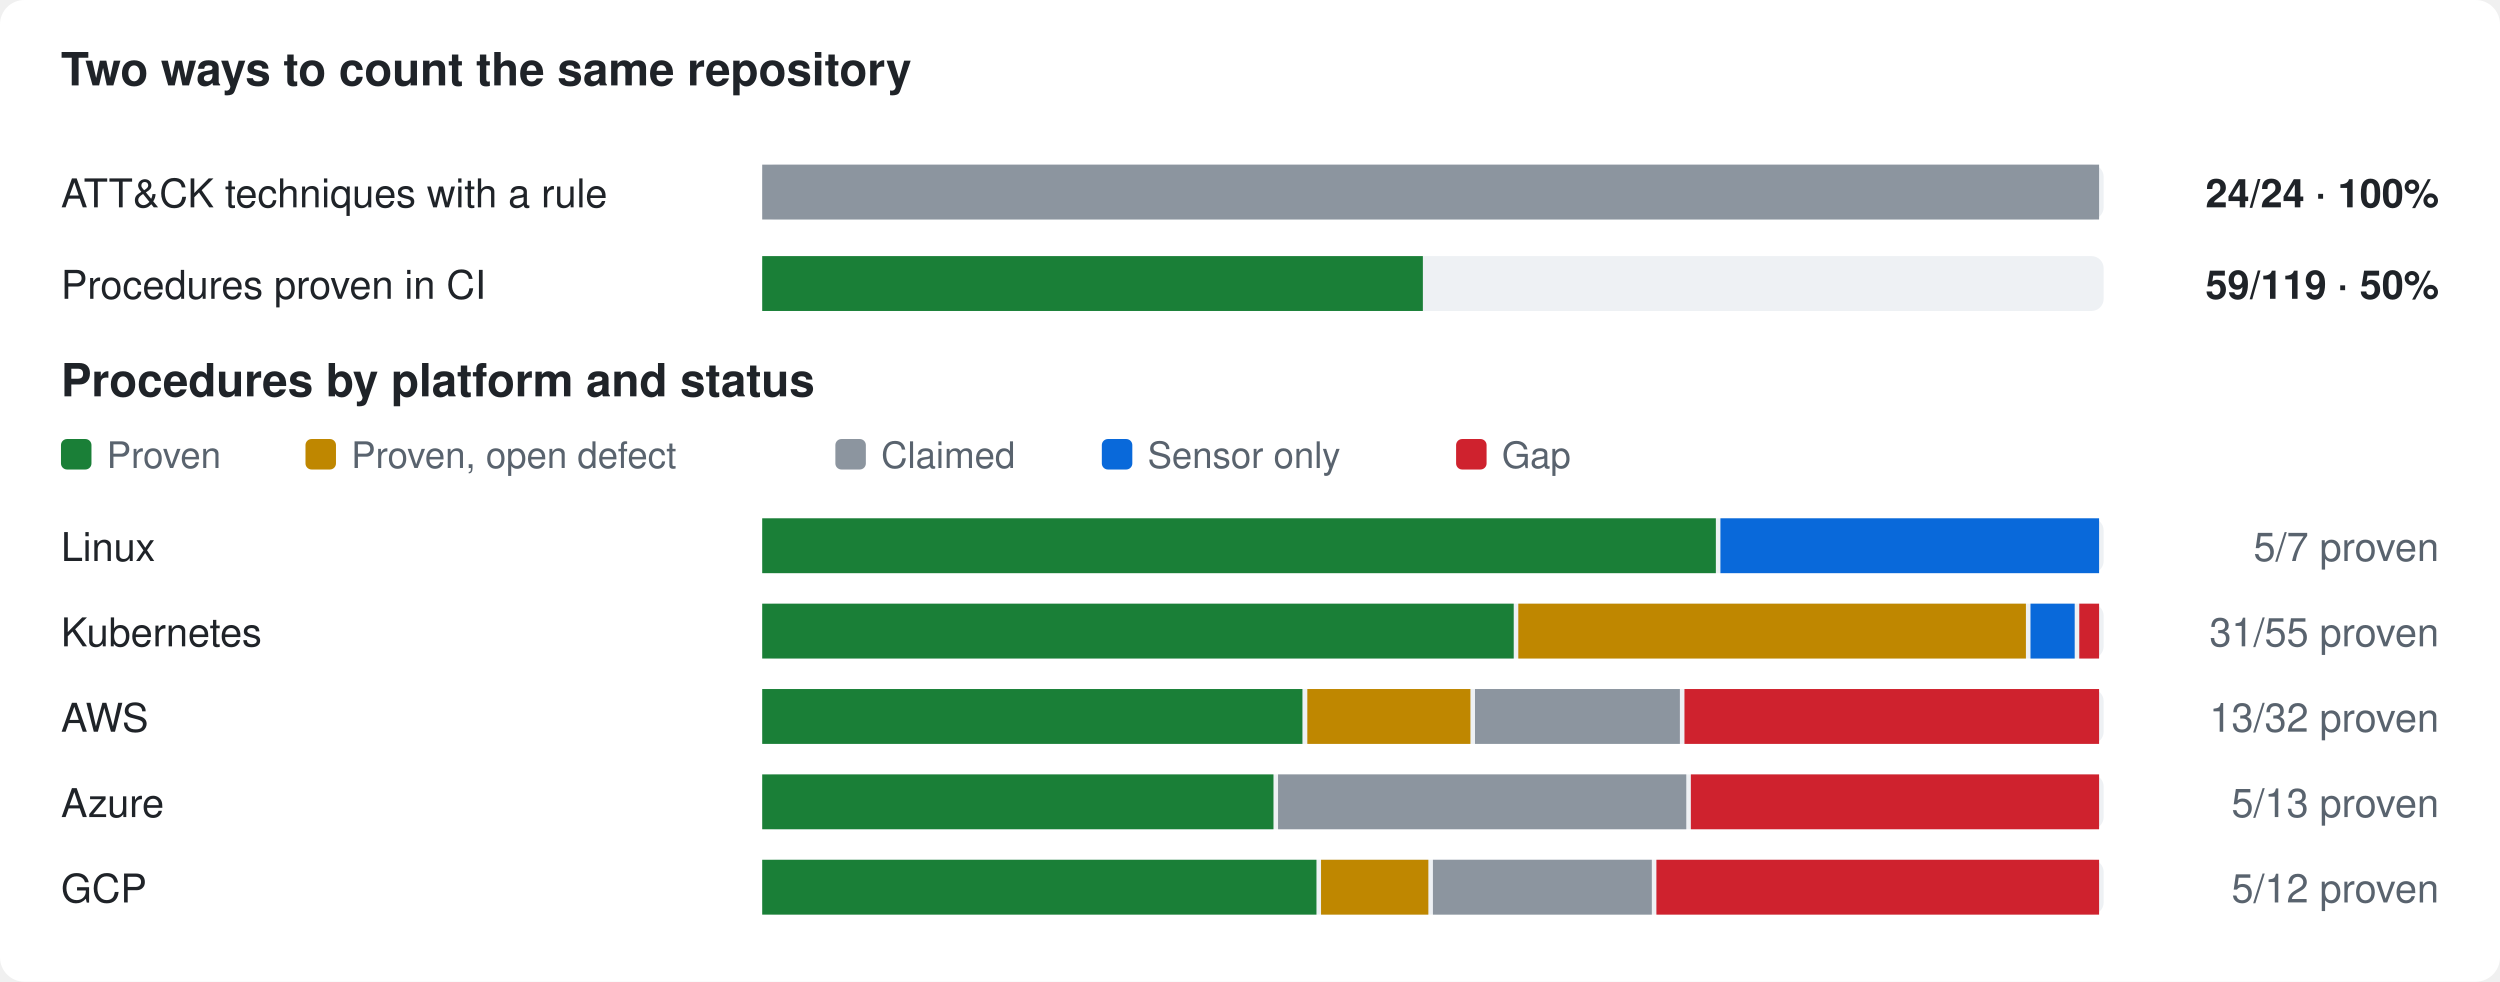
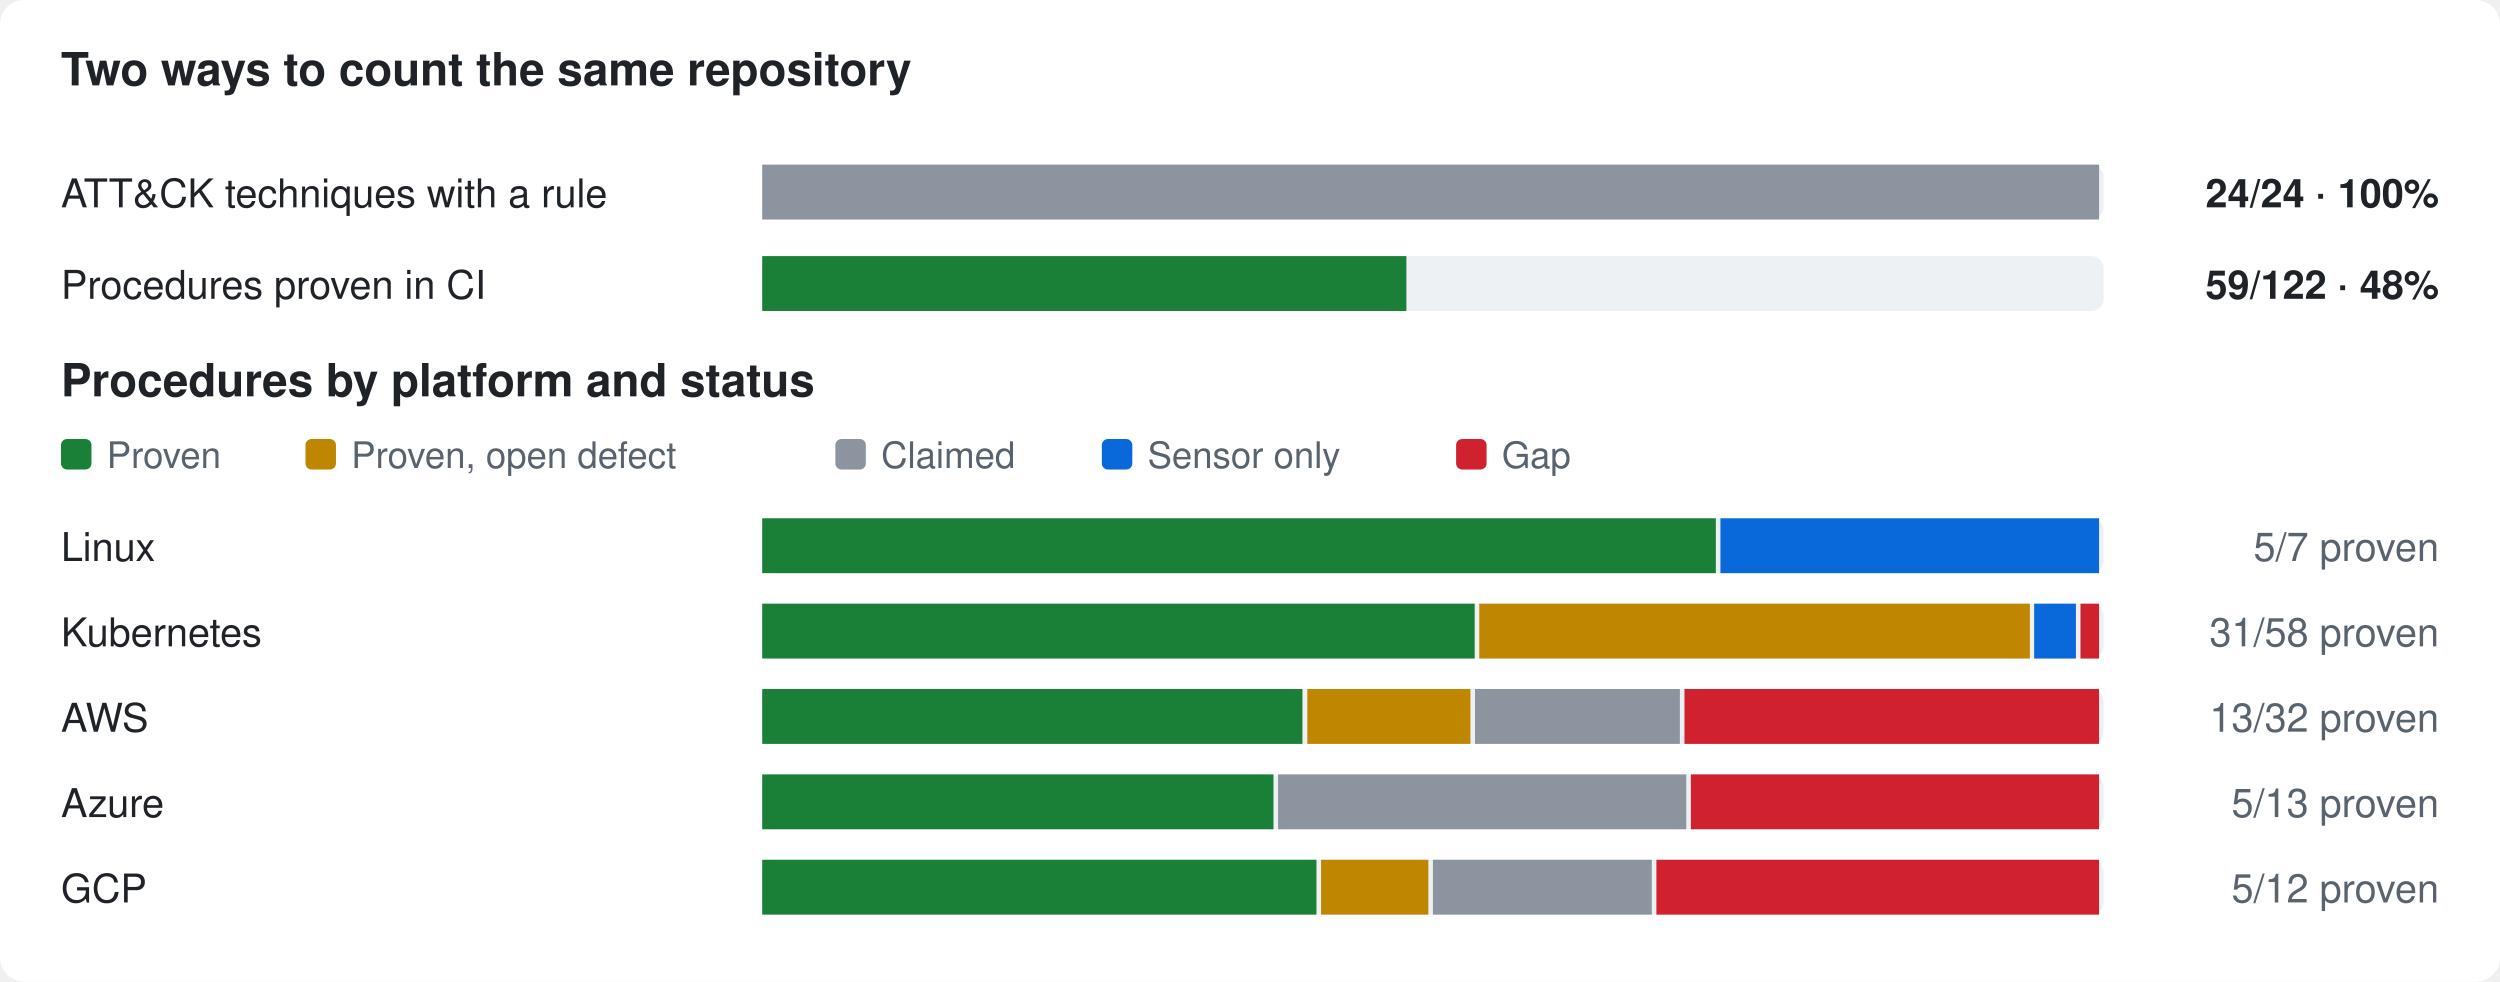
- <svg xmlns="http://www.w3.org/2000/svg" width="820" height="322" viewBox="0 0 820 322" font-family="-apple-system,BlinkMacSystemFont,'Segoe UI',Helvetica,Arial,sans-serif" role="img" aria-label="Procedure coverage: 59 of 119 procedures proven in CI">
+ <svg xmlns="http://www.w3.org/2000/svg" width="820" height="322" viewBox="0 0 820 322" font-family="-apple-system,BlinkMacSystemFont,'Segoe UI',Helvetica,Arial,sans-serif" role="img" aria-label="Procedure coverage: 59 of 122 procedures proven in CI">
  <rect width="820" height="322" rx="8" fill="#ffffff" />
  <text x="20" y="28" fill="#1f2328" font-size="15" font-weight="600" text-anchor="start">Two ways to count the same repository</text>
  <text x="20" y="68" fill="#1f2328" font-size="13" font-weight="400" text-anchor="start">ATT&amp;CK techniques with a rule</text>
  <rect x="250" y="54" width="440" height="18" rx="4" fill="#eef1f4" />
  <rect x="250.0" y="54" width="438.5" height="18" fill="#8c959f" />
  <text x="800" y="68" fill="#1f2328" font-size="13" font-weight="600" text-anchor="end">24/24 · 100%</text>
  <text x="20" y="98" fill="#1f2328" font-size="13" font-weight="400" text-anchor="start">Procedures proven in CI</text>
  <rect x="250" y="84" width="440" height="18" rx="4" fill="#eef1f4" />
-   <rect x="250.0" y="84" width="216.7" height="18" fill="#1a7f37" />
-   <text x="800" y="98" fill="#1f2328" font-size="13" font-weight="600" text-anchor="end">59/119 · 50%</text>
+   <rect x="250.0" y="84" width="211.3" height="18" fill="#1a7f37" />
+   <text x="800" y="98" fill="#1f2328" font-size="13" font-weight="600" text-anchor="end">59/122 · 48%</text>
  <text x="20" y="130" fill="#1f2328" font-size="15" font-weight="600" text-anchor="start">Procedures by platform and status</text>
  <rect x="20" y="144" width="10" height="10" rx="2" fill="#1a7f37" />
  <text x="35" y="153.5" fill="#59636e" font-size="12" font-weight="400" text-anchor="start">Proven</text>
  <rect x="100.2" y="144" width="10" height="10" rx="2" fill="#bf8700" />
  <text x="115.2" y="153.5" fill="#59636e" font-size="12" font-weight="400" text-anchor="start">Proven, open defect</text>
  <rect x="274.0" y="144" width="10" height="10" rx="2" fill="#8c959f" />
  <text x="289.0" y="153.5" fill="#59636e" font-size="12" font-weight="400" text-anchor="start">Claimed</text>
  <rect x="361.4" y="144" width="10" height="10" rx="2" fill="#0969da" />
  <text x="376.4" y="153.5" fill="#59636e" font-size="12" font-weight="400" text-anchor="start">Sensor only</text>
  <rect x="477.6" y="144" width="10" height="10" rx="2" fill="#cf222e" />
  <text x="492.6" y="153.5" fill="#59636e" font-size="12" font-weight="400" text-anchor="start">Gap</text>
  <text x="20" y="184" fill="#1f2328" font-size="13" font-weight="400" text-anchor="start">Linux</text>
  <rect x="250" y="170" width="440" height="18" rx="4" fill="#eef1f4" />
  <rect x="250.0" y="170" width="312.8" height="18" fill="#1a7f37" />
  <rect x="564.3" y="170" width="124.2" height="18" fill="#0969da" />
  <text x="800" y="184" fill="#59636e" font-size="13" font-weight="400" text-anchor="end">5/7 proven</text>
  <text x="20" y="212" fill="#1f2328" font-size="13" font-weight="400" text-anchor="start">Kubernetes</text>
  <rect x="250" y="198" width="440" height="18" rx="4" fill="#eef1f4" />
-   <rect x="250.0" y="198" width="246.5" height="18" fill="#1a7f37" />
-   <rect x="498.0" y="198" width="166.5" height="18" fill="#bf8700" />
-   <rect x="666.0" y="198" width="14.5" height="18" fill="#0969da" />
-   <rect x="682.0" y="198" width="6.5" height="18" fill="#cf222e" />
-   <text x="800" y="212" fill="#59636e" font-size="13" font-weight="400" text-anchor="end">31/55 proven</text>
+   <rect x="250.0" y="198" width="233.7" height="18" fill="#1a7f37" />
+   <rect x="485.2" y="198" width="180.6" height="18" fill="#bf8700" />
+   <rect x="667.2" y="198" width="13.7" height="18" fill="#0969da" />
+   <rect x="682.4" y="198" width="6.1" height="18" fill="#cf222e" />
+   <text x="800" y="212" fill="#59636e" font-size="13" font-weight="400" text-anchor="end">31/58 proven</text>
  <text x="20" y="240" fill="#1f2328" font-size="13" font-weight="400" text-anchor="start">AWS</text>
  <rect x="250" y="226" width="440" height="18" rx="4" fill="#eef1f4" />
  <rect x="250.0" y="226" width="177.2" height="18" fill="#1a7f37" />
  <rect x="428.8" y="226" width="53.5" height="18" fill="#bf8700" />
  <rect x="483.8" y="226" width="67.2" height="18" fill="#8c959f" />
  <rect x="552.5" y="226" width="136.0" height="18" fill="#cf222e" />
  <text x="800" y="240" fill="#59636e" font-size="13" font-weight="400" text-anchor="end">13/32 proven</text>
  <text x="20" y="268" fill="#1f2328" font-size="13" font-weight="400" text-anchor="start">Azure</text>
  <rect x="250" y="254" width="440" height="18" rx="4" fill="#eef1f4" />
  <rect x="250.0" y="254" width="167.7" height="18" fill="#1a7f37" />
  <rect x="419.2" y="254" width="133.9" height="18" fill="#8c959f" />
  <rect x="554.6" y="254" width="133.9" height="18" fill="#cf222e" />
  <text x="800" y="268" fill="#59636e" font-size="13" font-weight="400" text-anchor="end">5/13 proven</text>
  <text x="20" y="296" fill="#1f2328" font-size="13" font-weight="400" text-anchor="start">GCP</text>
  <rect x="250" y="282" width="440" height="18" rx="4" fill="#eef1f4" />
  <rect x="250.0" y="282" width="181.8" height="18" fill="#1a7f37" />
  <rect x="433.3" y="282" width="35.2" height="18" fill="#bf8700" />
  <rect x="470.0" y="282" width="71.8" height="18" fill="#8c959f" />
  <rect x="543.3" y="282" width="145.2" height="18" fill="#cf222e" />
  <text x="800" y="296" fill="#59636e" font-size="13" font-weight="400" text-anchor="end">5/12 proven</text>
</svg>
